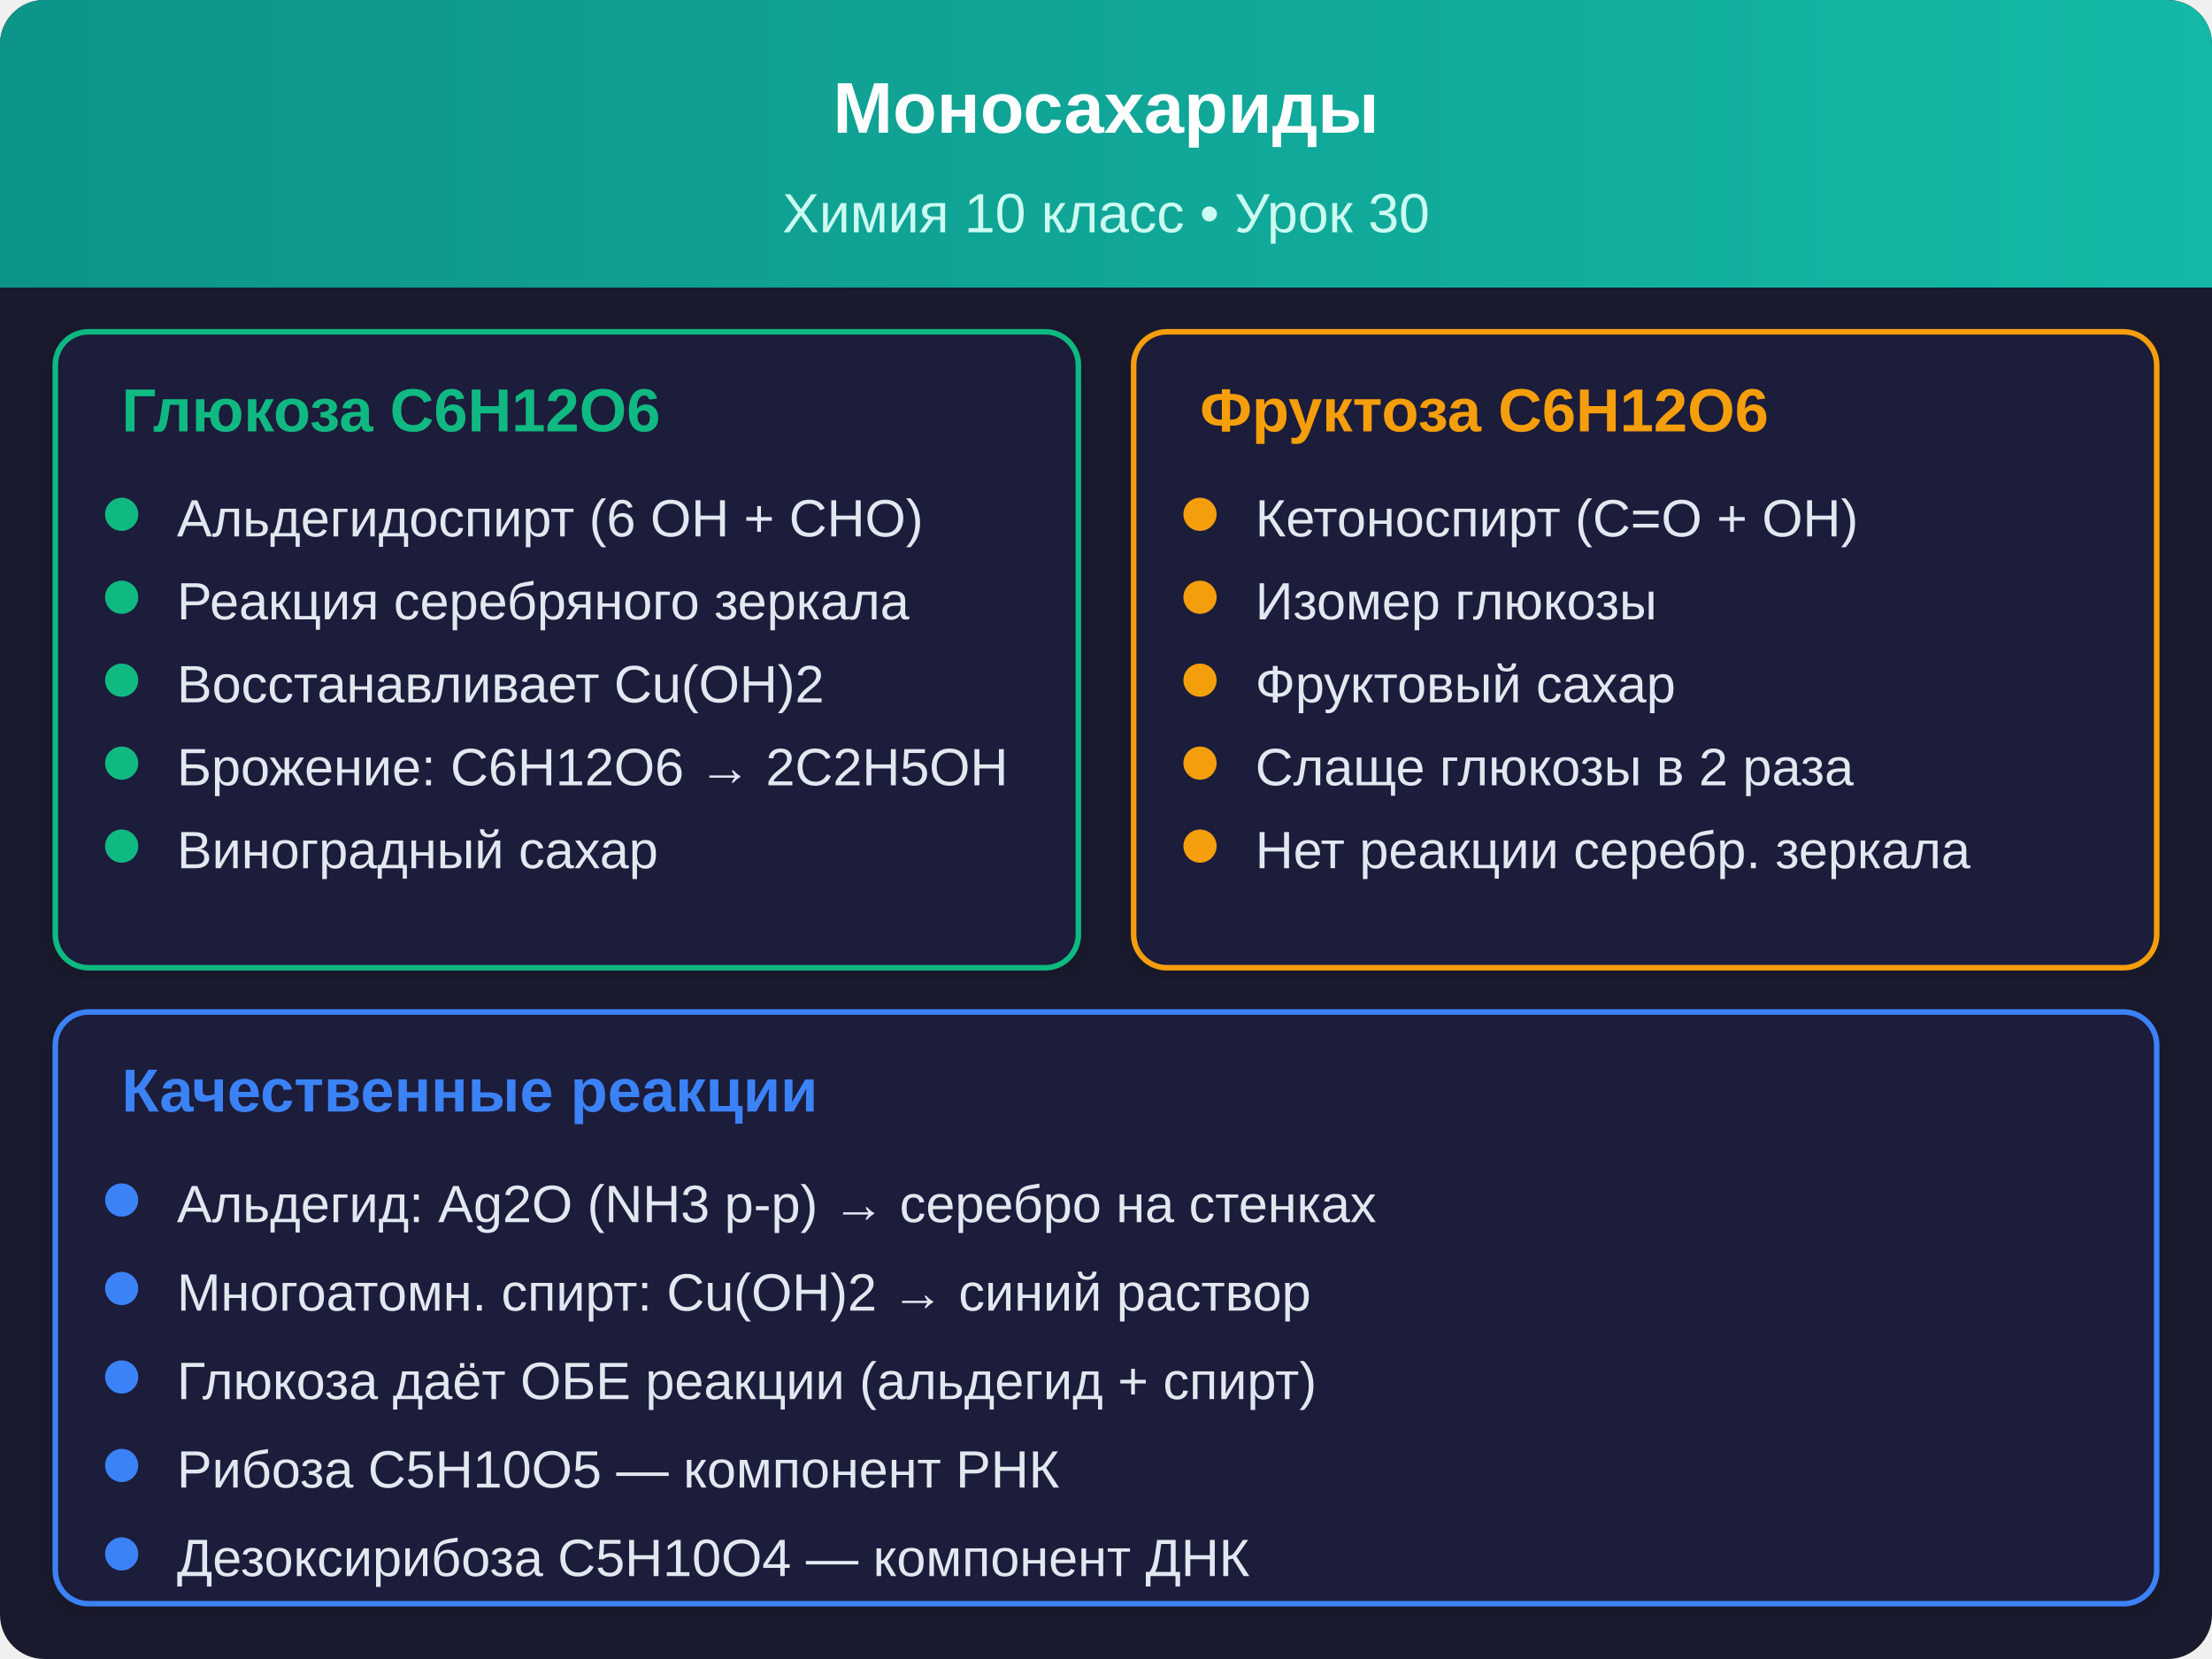
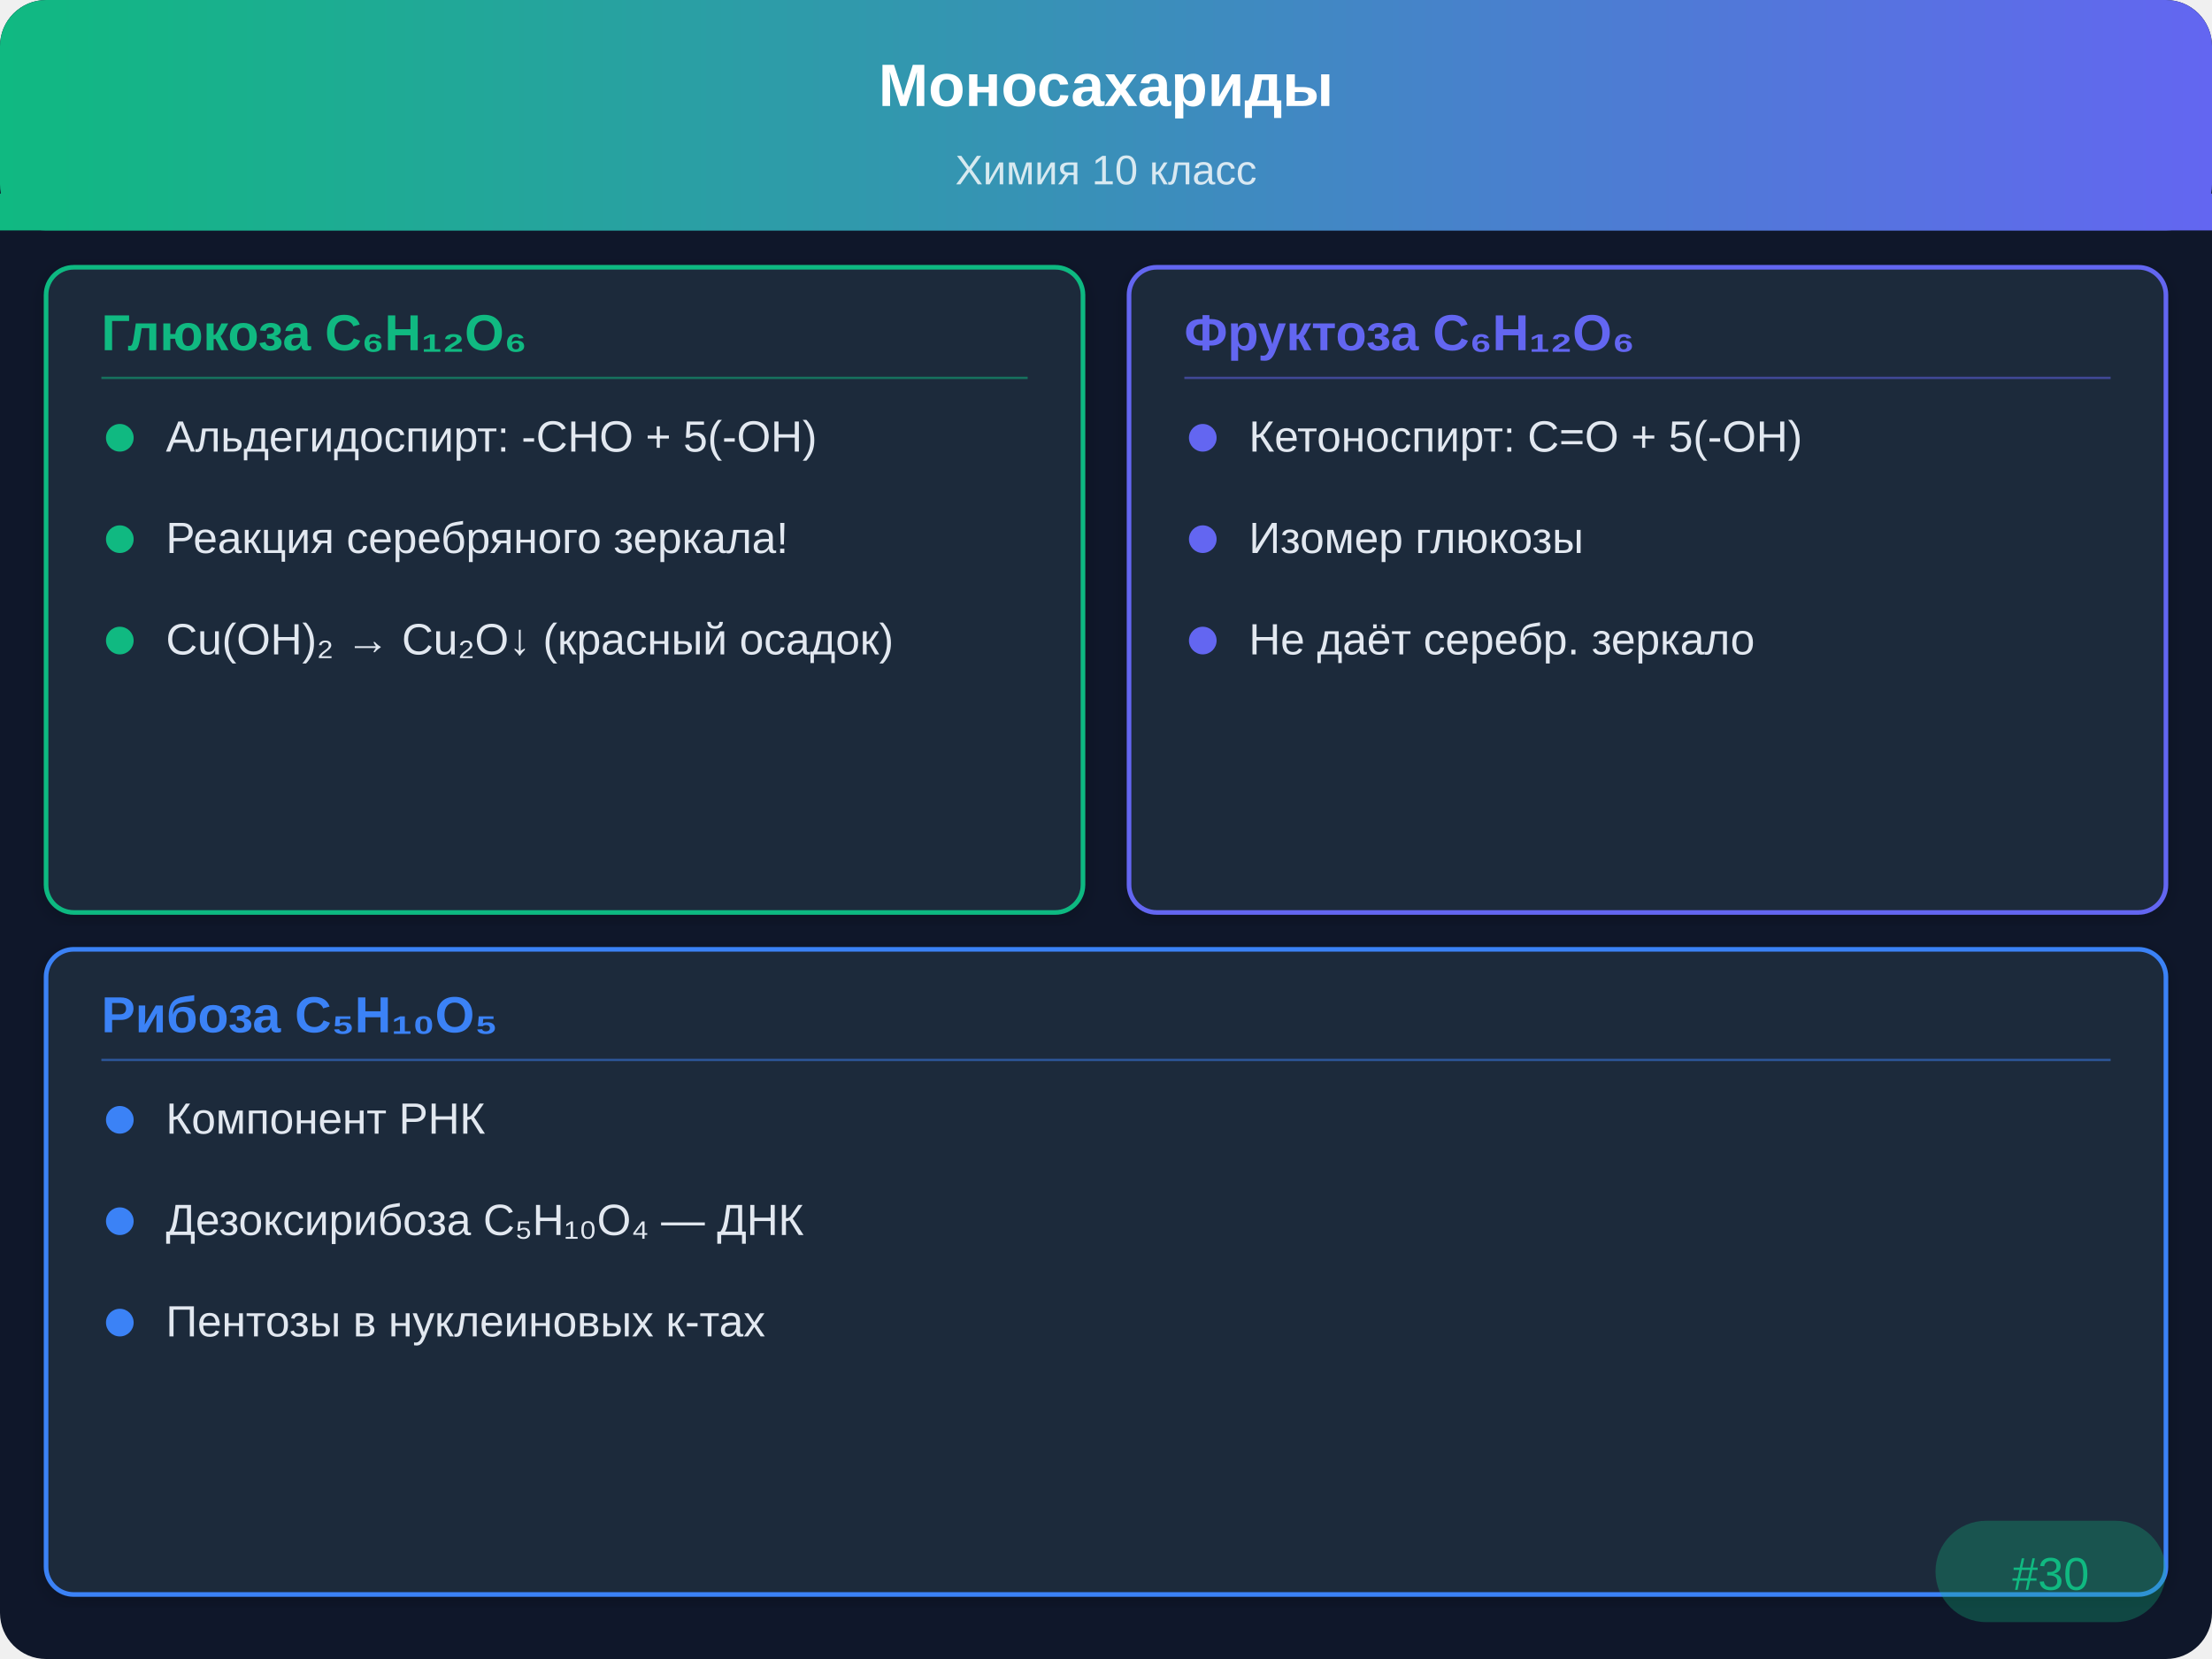
- <svg xmlns="http://www.w3.org/2000/svg" viewBox="0 0 400 300">
+ <svg xmlns="http://www.w3.org/2000/svg" viewBox="0 0 480 360">
  <defs>
-     <linearGradient id="tg" x1="0" y1="0" x2="400" y2="0" gradientUnits="userSpaceOnUse">
-       <stop offset="0%" stop-color="#0d9488" />
-       <stop offset="100%" stop-color="#14b8a6" />
+     <linearGradient id="hdr" x1="0" y1="0" x2="480" y2="0" gradientUnits="userSpaceOnUse">
+       <stop offset="0%" stop-color="#10b981" />
+       <stop offset="100%" stop-color="#6366f1" />
    </linearGradient>
    <filter id="sh" x="-2%" y="-2%" width="104%" height="104%">
-       <feDropShadow dx="0" dy="1" stdDeviation="2" flood-opacity="0.15" />
+       <feDropShadow dx="0" dy="1" stdDeviation="2" flood-opacity="0.2" />
    </filter>
  </defs>
-   <rect width="400" height="300" rx="8" fill="#1a1a2e" />
-   <rect width="400" height="52" rx="8" fill="url(#tg)" />
-   <rect y="44" width="400" height="8" fill="url(#tg)" />
-   <text x="200" y="24" text-anchor="middle" fill="#fff" font-family="Arial" font-size="13" font-weight="bold">Моносахариды</text>
-   <text x="200" y="42" text-anchor="middle" fill="#ccfbf1" font-family="Arial" font-size="10">Химия 10 класс • Урок 30</text>
-   <rect x="10" y="60" width="185" height="115" rx="6" fill="#1e1e3a" stroke="#10b981" stroke-width="1" filter="url(#sh)" />
-   <text x="22" y="78" font-family="Arial" font-size="11" font-weight="bold" fill="#10b981">Глюкоза C6H12O6</text>
-   <circle cx="22" cy="93" r="3" fill="#10b981" />
-   <text x="32" y="97" font-family="Arial" font-size="9.5" fill="#e2e8f0">Альдегидоспирт (6 OH + CHO)</text>
-   <circle cx="22" cy="108" r="3" fill="#10b981" />
-   <text x="32" y="112" font-family="Arial" font-size="9.5" fill="#e2e8f0">Реакция серебряного зеркала</text>
-   <circle cx="22" cy="123" r="3" fill="#10b981" />
-   <text x="32" y="127" font-family="Arial" font-size="9.5" fill="#e2e8f0">Восстанавливает Cu(OH)2</text>
-   <circle cx="22" cy="138" r="3" fill="#10b981" />
-   <text x="32" y="142" font-family="Arial" font-size="9.5" fill="#e2e8f0">Брожение: C6H12O6 → 2C2H5OH</text>
-   <circle cx="22" cy="153" r="3" fill="#10b981" />
-   <text x="32" y="157" font-family="Arial" font-size="9.5" fill="#e2e8f0">Виноградный сахар</text>
-   <rect x="205" y="60" width="185" height="115" rx="6" fill="#1e1e3a" stroke="#f59e0b" stroke-width="1" filter="url(#sh)" />
-   <text x="217" y="78" font-family="Arial" font-size="11" font-weight="bold" fill="#f59e0b">Фруктоза C6H12O6</text>
-   <circle cx="217" cy="93" r="3" fill="#f59e0b" />
-   <text x="227" y="97" font-family="Arial" font-size="9.5" fill="#e2e8f0">Кетоноспирт (C=O + OH)</text>
-   <circle cx="217" cy="108" r="3" fill="#f59e0b" />
-   <text x="227" y="112" font-family="Arial" font-size="9.5" fill="#e2e8f0">Изомер глюкозы</text>
-   <circle cx="217" cy="123" r="3" fill="#f59e0b" />
-   <text x="227" y="127" font-family="Arial" font-size="9.5" fill="#e2e8f0">Фруктовый сахар</text>
-   <circle cx="217" cy="138" r="3" fill="#f59e0b" />
-   <text x="227" y="142" font-family="Arial" font-size="9.5" fill="#e2e8f0">Слаще глюкозы в 2 раза</text>
-   <circle cx="217" cy="153" r="3" fill="#f59e0b" />
-   <text x="227" y="157" font-family="Arial" font-size="9.5" fill="#e2e8f0">Нет реакции серебр. зеркала</text>
-   <rect x="10" y="183" width="380" height="107" rx="6" fill="#1e1e3a" stroke="#3b82f6" stroke-width="1" filter="url(#sh)" />
-   <text x="22" y="201" font-family="Arial" font-size="11" font-weight="bold" fill="#3b82f6">Качественные реакции</text>
-   <circle cx="22" cy="217" r="3" fill="#3b82f6" />
-   <text x="32" y="221" font-family="Arial" font-size="9.5" fill="#e2e8f0">Альдегид: Ag2O (NH3 р-р) → серебро на стенках</text>
-   <circle cx="22" cy="233" r="3" fill="#3b82f6" />
-   <text x="32" y="237" font-family="Arial" font-size="9.5" fill="#e2e8f0">Многоатомн. спирт: Cu(OH)2 → синий раствор</text>
-   <circle cx="22" cy="249" r="3" fill="#3b82f6" />
-   <text x="32" y="253" font-family="Arial" font-size="9.5" fill="#e2e8f0">Глюкоза даёт ОБЕ реакции (альдегид + спирт)</text>
-   <circle cx="22" cy="265" r="3" fill="#3b82f6" />
-   <text x="32" y="269" font-family="Arial" font-size="9.5" fill="#e2e8f0">Рибоза C5H10O5 — компонент РНК</text>
-   <circle cx="22" cy="281" r="3" fill="#3b82f6" />
-   <text x="32" y="285" font-family="Arial" font-size="9.5" fill="#e2e8f0">Дезоксирибоза C5H10O4 — компонент ДНК</text>
+   <rect width="480" height="360" rx="10" fill="#0f172a" />
+   <rect width="480" height="50" rx="10" fill="url(#hdr)" />
+   <rect y="42" width="480" height="8" fill="url(#hdr)" />
+   <text x="240" y="23" text-anchor="middle" fill="#ffffff" font-family="Arial,sans-serif" font-size="13" font-weight="bold">Моносахариды</text>
+   <text x="240" y="40" text-anchor="middle" fill="#ffffff" font-family="Arial,sans-serif" font-size="9" opacity="0.8">Химия 10 класс</text>
+   <rect x="10" y="58" width="225" height="140" rx="6" fill="#1e293b" stroke="#10b981" stroke-width="1" filter="url(#sh)" />
+   <text x="22" y="76" font-family="Arial,sans-serif" font-size="11" font-weight="bold" fill="#10b981">Глюкоза C₆H₁₂O₆</text>
+   <line x1="22" y1="82" x2="223" y2="82" stroke="#10b981" stroke-width="0.5" opacity="0.5" />
+   <circle cx="26" cy="95" r="3" fill="#10b981" />
+   <text x="36" y="98" font-family="Arial,sans-serif" font-size="9.5" fill="#e2e8f0">Альдегидоспирт: -CHO + 5(-OH)</text>
+   <circle cx="26" cy="117" r="3" fill="#10b981" />
+   <text x="36" y="120" font-family="Arial,sans-serif" font-size="9.5" fill="#e2e8f0">Реакция серебряного зеркала!</text>
+   <circle cx="26" cy="139" r="3" fill="#10b981" />
+   <text x="36" y="142" font-family="Arial,sans-serif" font-size="9.5" fill="#e2e8f0">Cu(OH)₂ → Cu₂O↓ (красный осадок)</text>
+   <rect x="245" y="58" width="225" height="140" rx="6" fill="#1e293b" stroke="#6366f1" stroke-width="1" filter="url(#sh)" />
+   <text x="257" y="76" font-family="Arial,sans-serif" font-size="11" font-weight="bold" fill="#6366f1">Фруктоза C₆H₁₂O₆</text>
+   <line x1="257" y1="82" x2="458" y2="82" stroke="#6366f1" stroke-width="0.5" opacity="0.5" />
+   <circle cx="261" cy="95" r="3" fill="#6366f1" />
+   <text x="271" y="98" font-family="Arial,sans-serif" font-size="9.5" fill="#e2e8f0">Кетоноспирт: C=O + 5(-OH)</text>
+   <circle cx="261" cy="117" r="3" fill="#6366f1" />
+   <text x="271" y="120" font-family="Arial,sans-serif" font-size="9.5" fill="#e2e8f0">Изомер глюкозы</text>
+   <circle cx="261" cy="139" r="3" fill="#6366f1" />
+   <text x="271" y="142" font-family="Arial,sans-serif" font-size="9.5" fill="#e2e8f0">Не даёт серебр. зеркало</text>
+   <rect x="10" y="206" width="460" height="140" rx="6" fill="#1e293b" stroke="#3b82f6" stroke-width="1" filter="url(#sh)" />
+   <text x="22" y="224" font-family="Arial,sans-serif" font-size="11" font-weight="bold" fill="#3b82f6">Рибоза C₅H₁₀O₅</text>
+   <line x1="22" y1="230" x2="458" y2="230" stroke="#3b82f6" stroke-width="0.5" opacity="0.5" />
+   <circle cx="26" cy="243" r="3" fill="#3b82f6" />
+   <text x="36" y="246" font-family="Arial,sans-serif" font-size="9.5" fill="#e2e8f0">Компонент РНК</text>
+   <circle cx="26" cy="265" r="3" fill="#3b82f6" />
+   <text x="36" y="268" font-family="Arial,sans-serif" font-size="9.5" fill="#e2e8f0">Дезоксирибоза C₅H₁₀O₄ — ДНК</text>
+   <circle cx="26" cy="287" r="3" fill="#3b82f6" />
+   <text x="36" y="290" font-family="Arial,sans-serif" font-size="9.5" fill="#e2e8f0">Пентозы в нуклеиновых к-тах</text>
+   <rect x="420" y="330" width="50" height="22" rx="11" fill="#10b981" opacity="0.3" />
+   <text x="445" y="345" text-anchor="middle" font-family="Arial,sans-serif" font-size="10" fill="#10b981">#30</text>
</svg>
